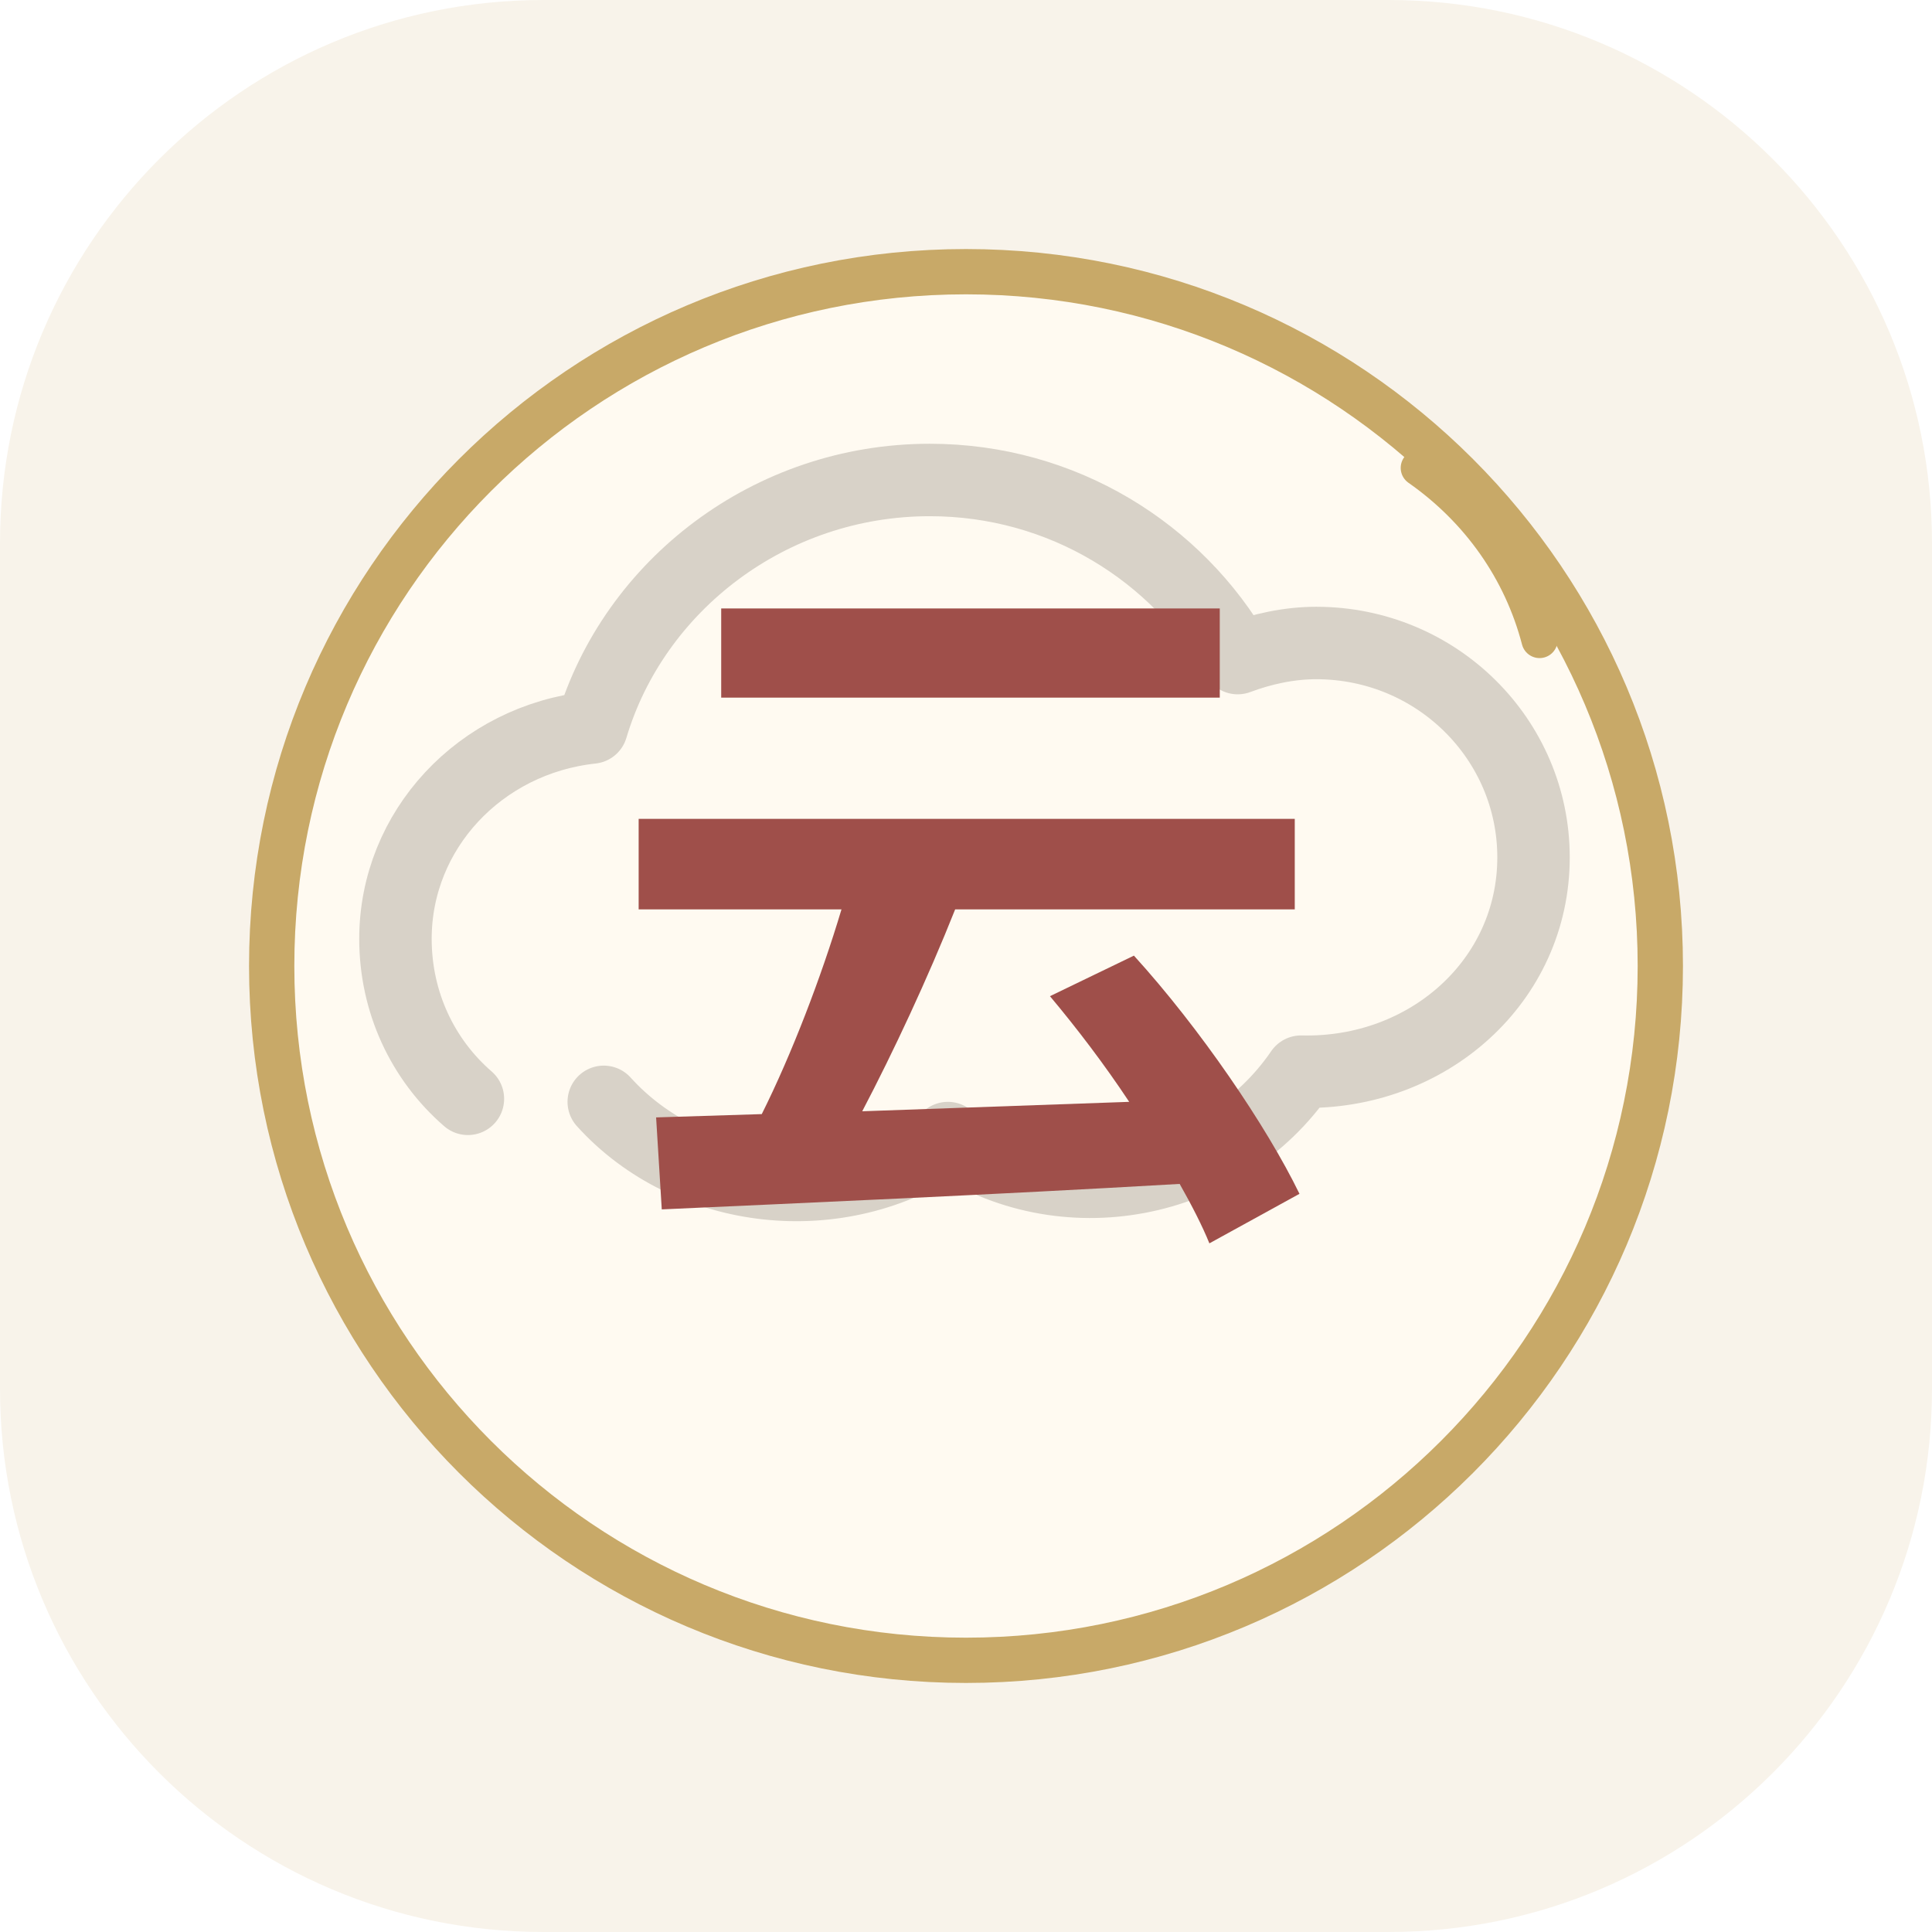
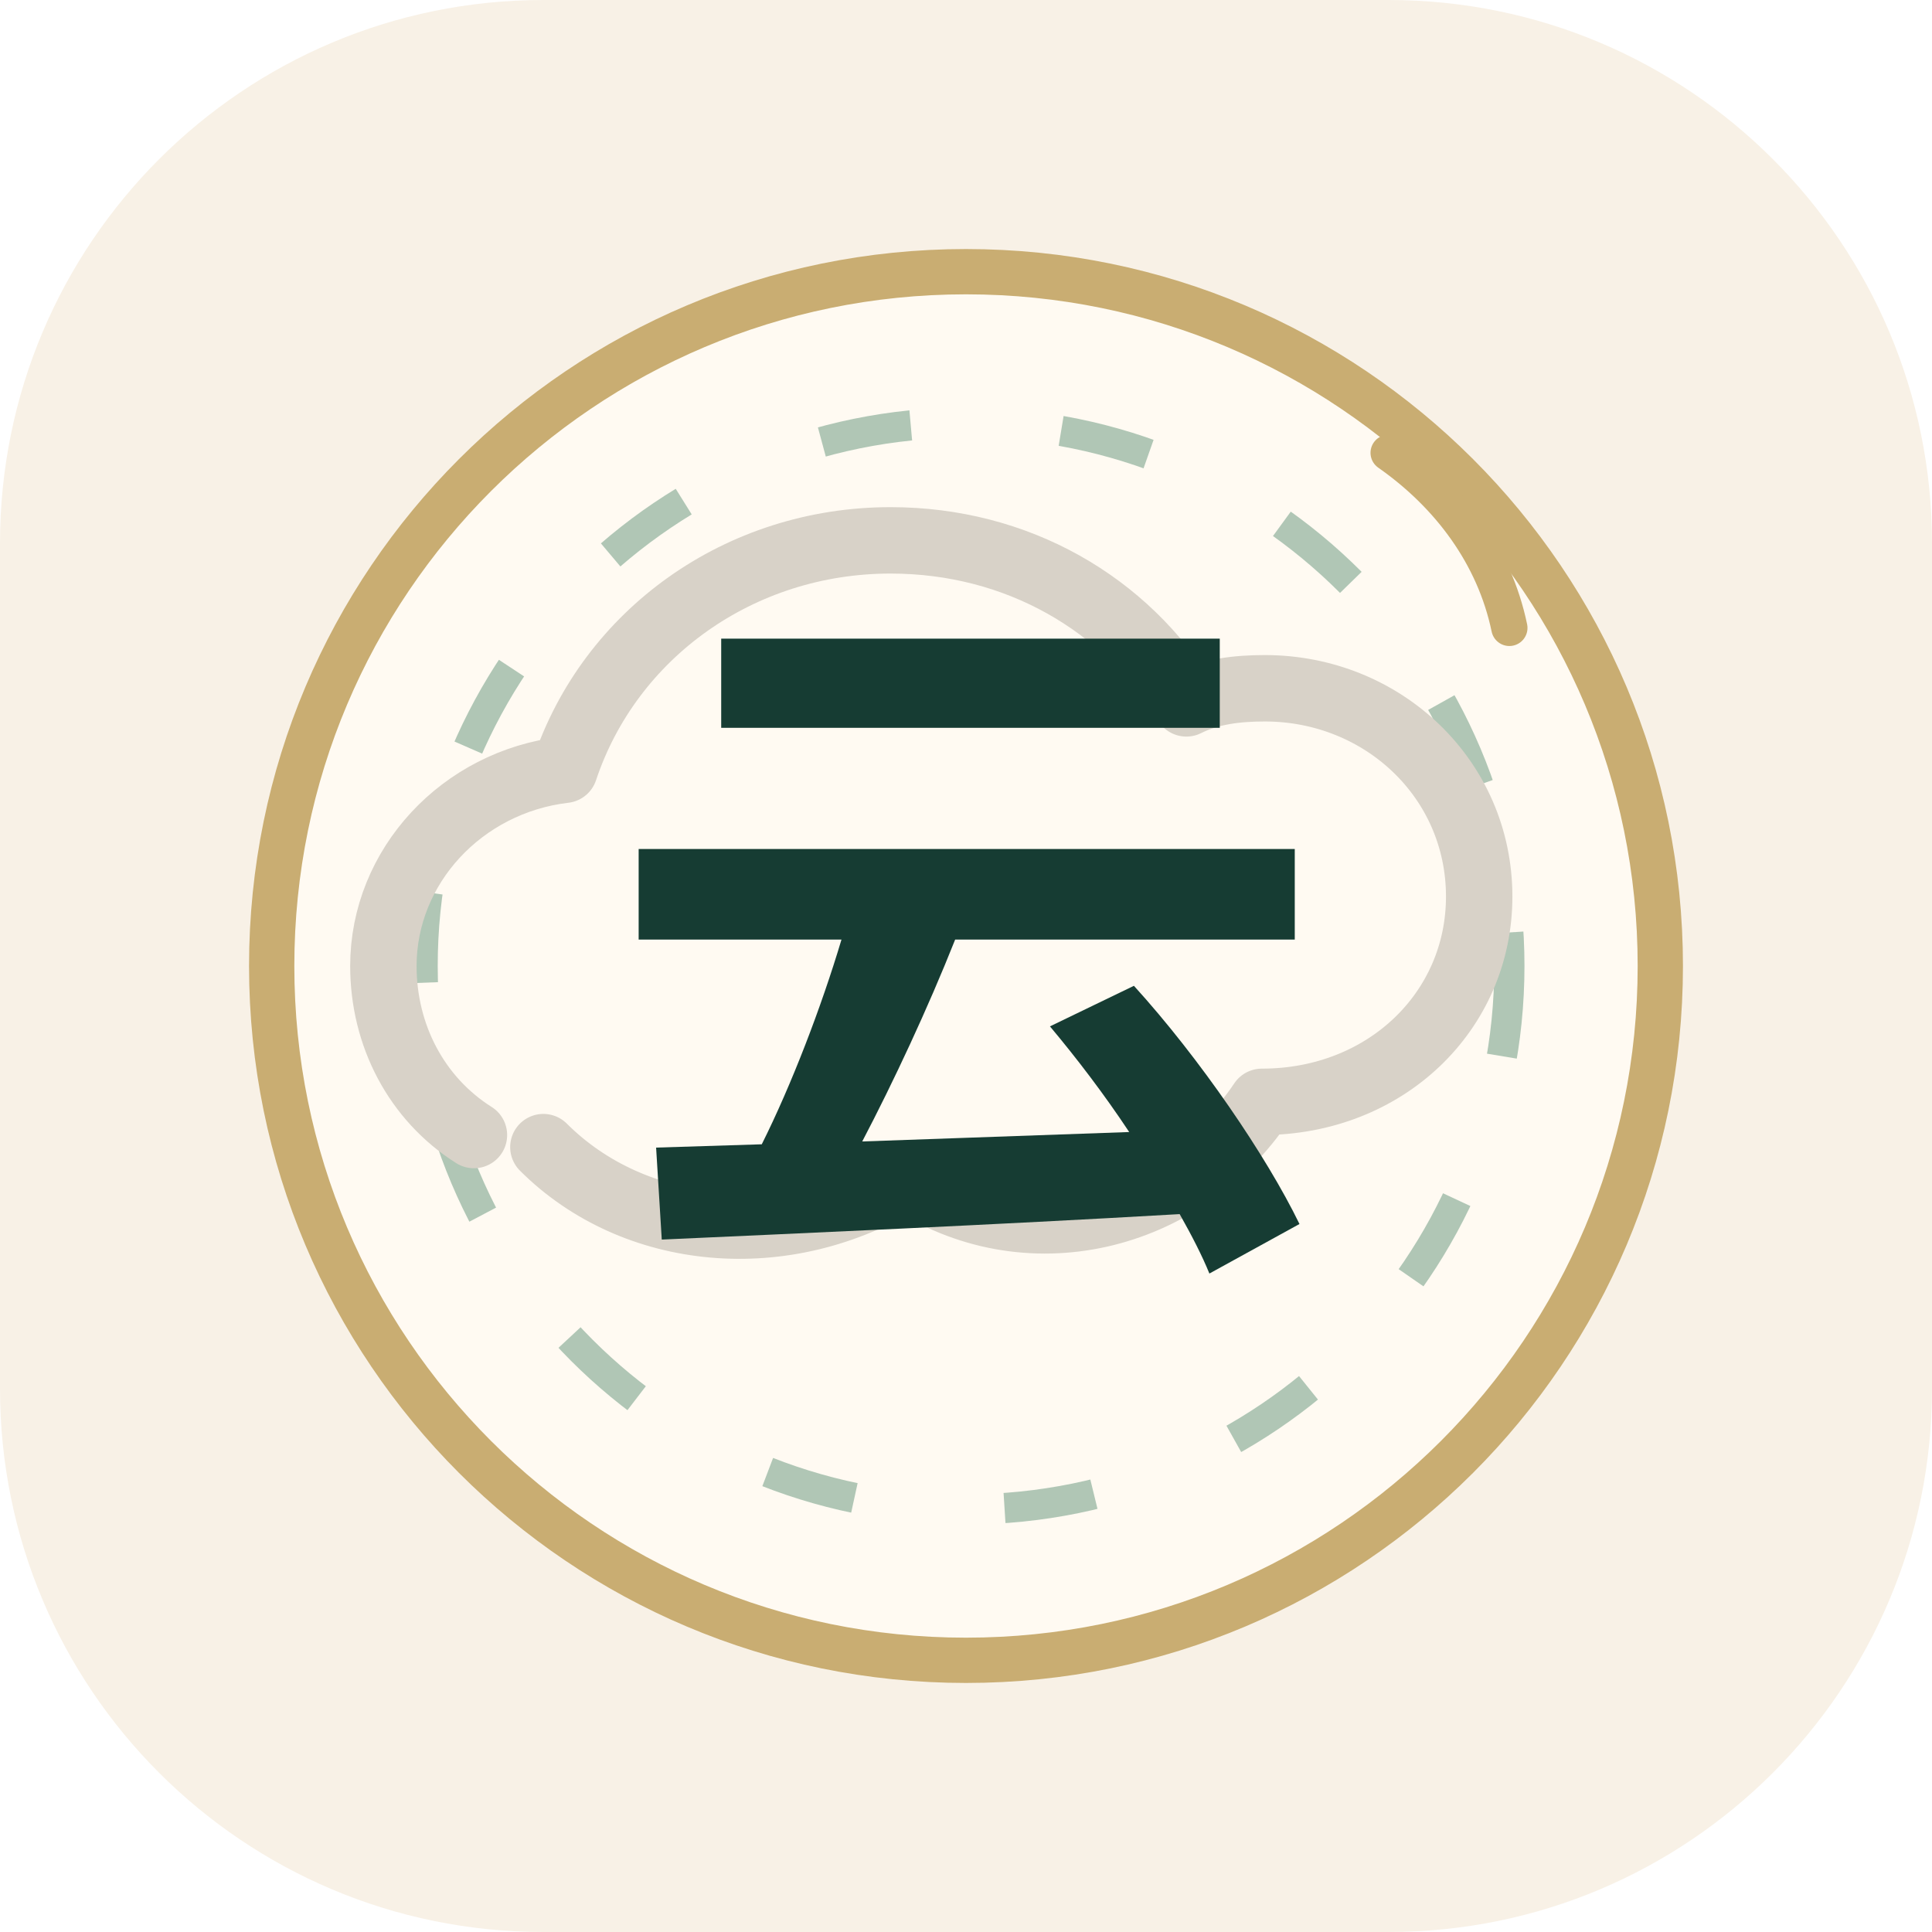
<svg xmlns="http://www.w3.org/2000/svg" width="64" height="64" viewBox="0 0 64 64" fill="none">
-   <rect width="64" height="64" rx="18" fill="#f8f3ea" />
-   <circle cx="32" cy="32" r="23" fill="#fffaf1" stroke="#c8a968" stroke-width="1.5" />
-   <path d="M20 36.5c2.8 3.1 7.8 3.7 11.4 1.2 3.8 2.6 9.1 1.6 11.7-2.2 4.2.1 7.7-3 7.7-7.1 0-3.9-3.2-7.1-7.2-7.1-.9 0-1.8.2-2.6.5-2-3.5-5.8-5.9-10.2-5.9-5.3 0-9.8 3.5-11.2 8.2-3.7.4-6.5 3.4-6.5 7 0 2.1.9 4 2.4 5.3" stroke="#d8d2c8" stroke-width="2.4" stroke-linecap="round" stroke-linejoin="round" />
-   <text x="32" y="39" text-anchor="middle" font-family="serif" font-size="24" font-weight="700" fill="#9f4f4a">云</text>
-   <path d="M47 15.5c2 1.4 3.4 3.4 4 5.7" stroke="#c8a968" stroke-width="1.2" stroke-linecap="round" />
+   <rect width="64" height="64" rx="18" fill="#f8f1e6" />
+   <circle cx="32" cy="32" r="23" fill="#fffaf2" stroke="#c9ad72" stroke-width="1.5" />
+   <circle cx="32" cy="32" r="18" stroke="#6f9b83" stroke-width="1" stroke-dasharray="3 5" opacity=".55" />
+   <path d="M18 38c3 3 8 3.5 12 1 4 2.7 9.2 1.4 11.8-2.5 4.1 0 7.2-3 7.2-6.8 0-3.9-3.2-6.9-7.1-6.9-.9 0-1.8.1-2.6.5-2-3.3-5.6-5.4-9.8-5.4-5 0-9.3 3.1-10.8 7.6-3.4.4-6 3.2-6 6.5 0 2.3 1.1 4.4 3 5.6" stroke="#d8d2c8" stroke-width="2.2" stroke-linecap="round" stroke-linejoin="round" />
+   <text x="32" y="40" text-anchor="middle" font-family="serif" font-size="24" font-weight="700" fill="#163c33">云</text>
+   <path d="M46 15c2 1.4 3.5 3.4 4 5.8" stroke="#c9ad72" stroke-width="1.2" stroke-linecap="round" />
</svg>
